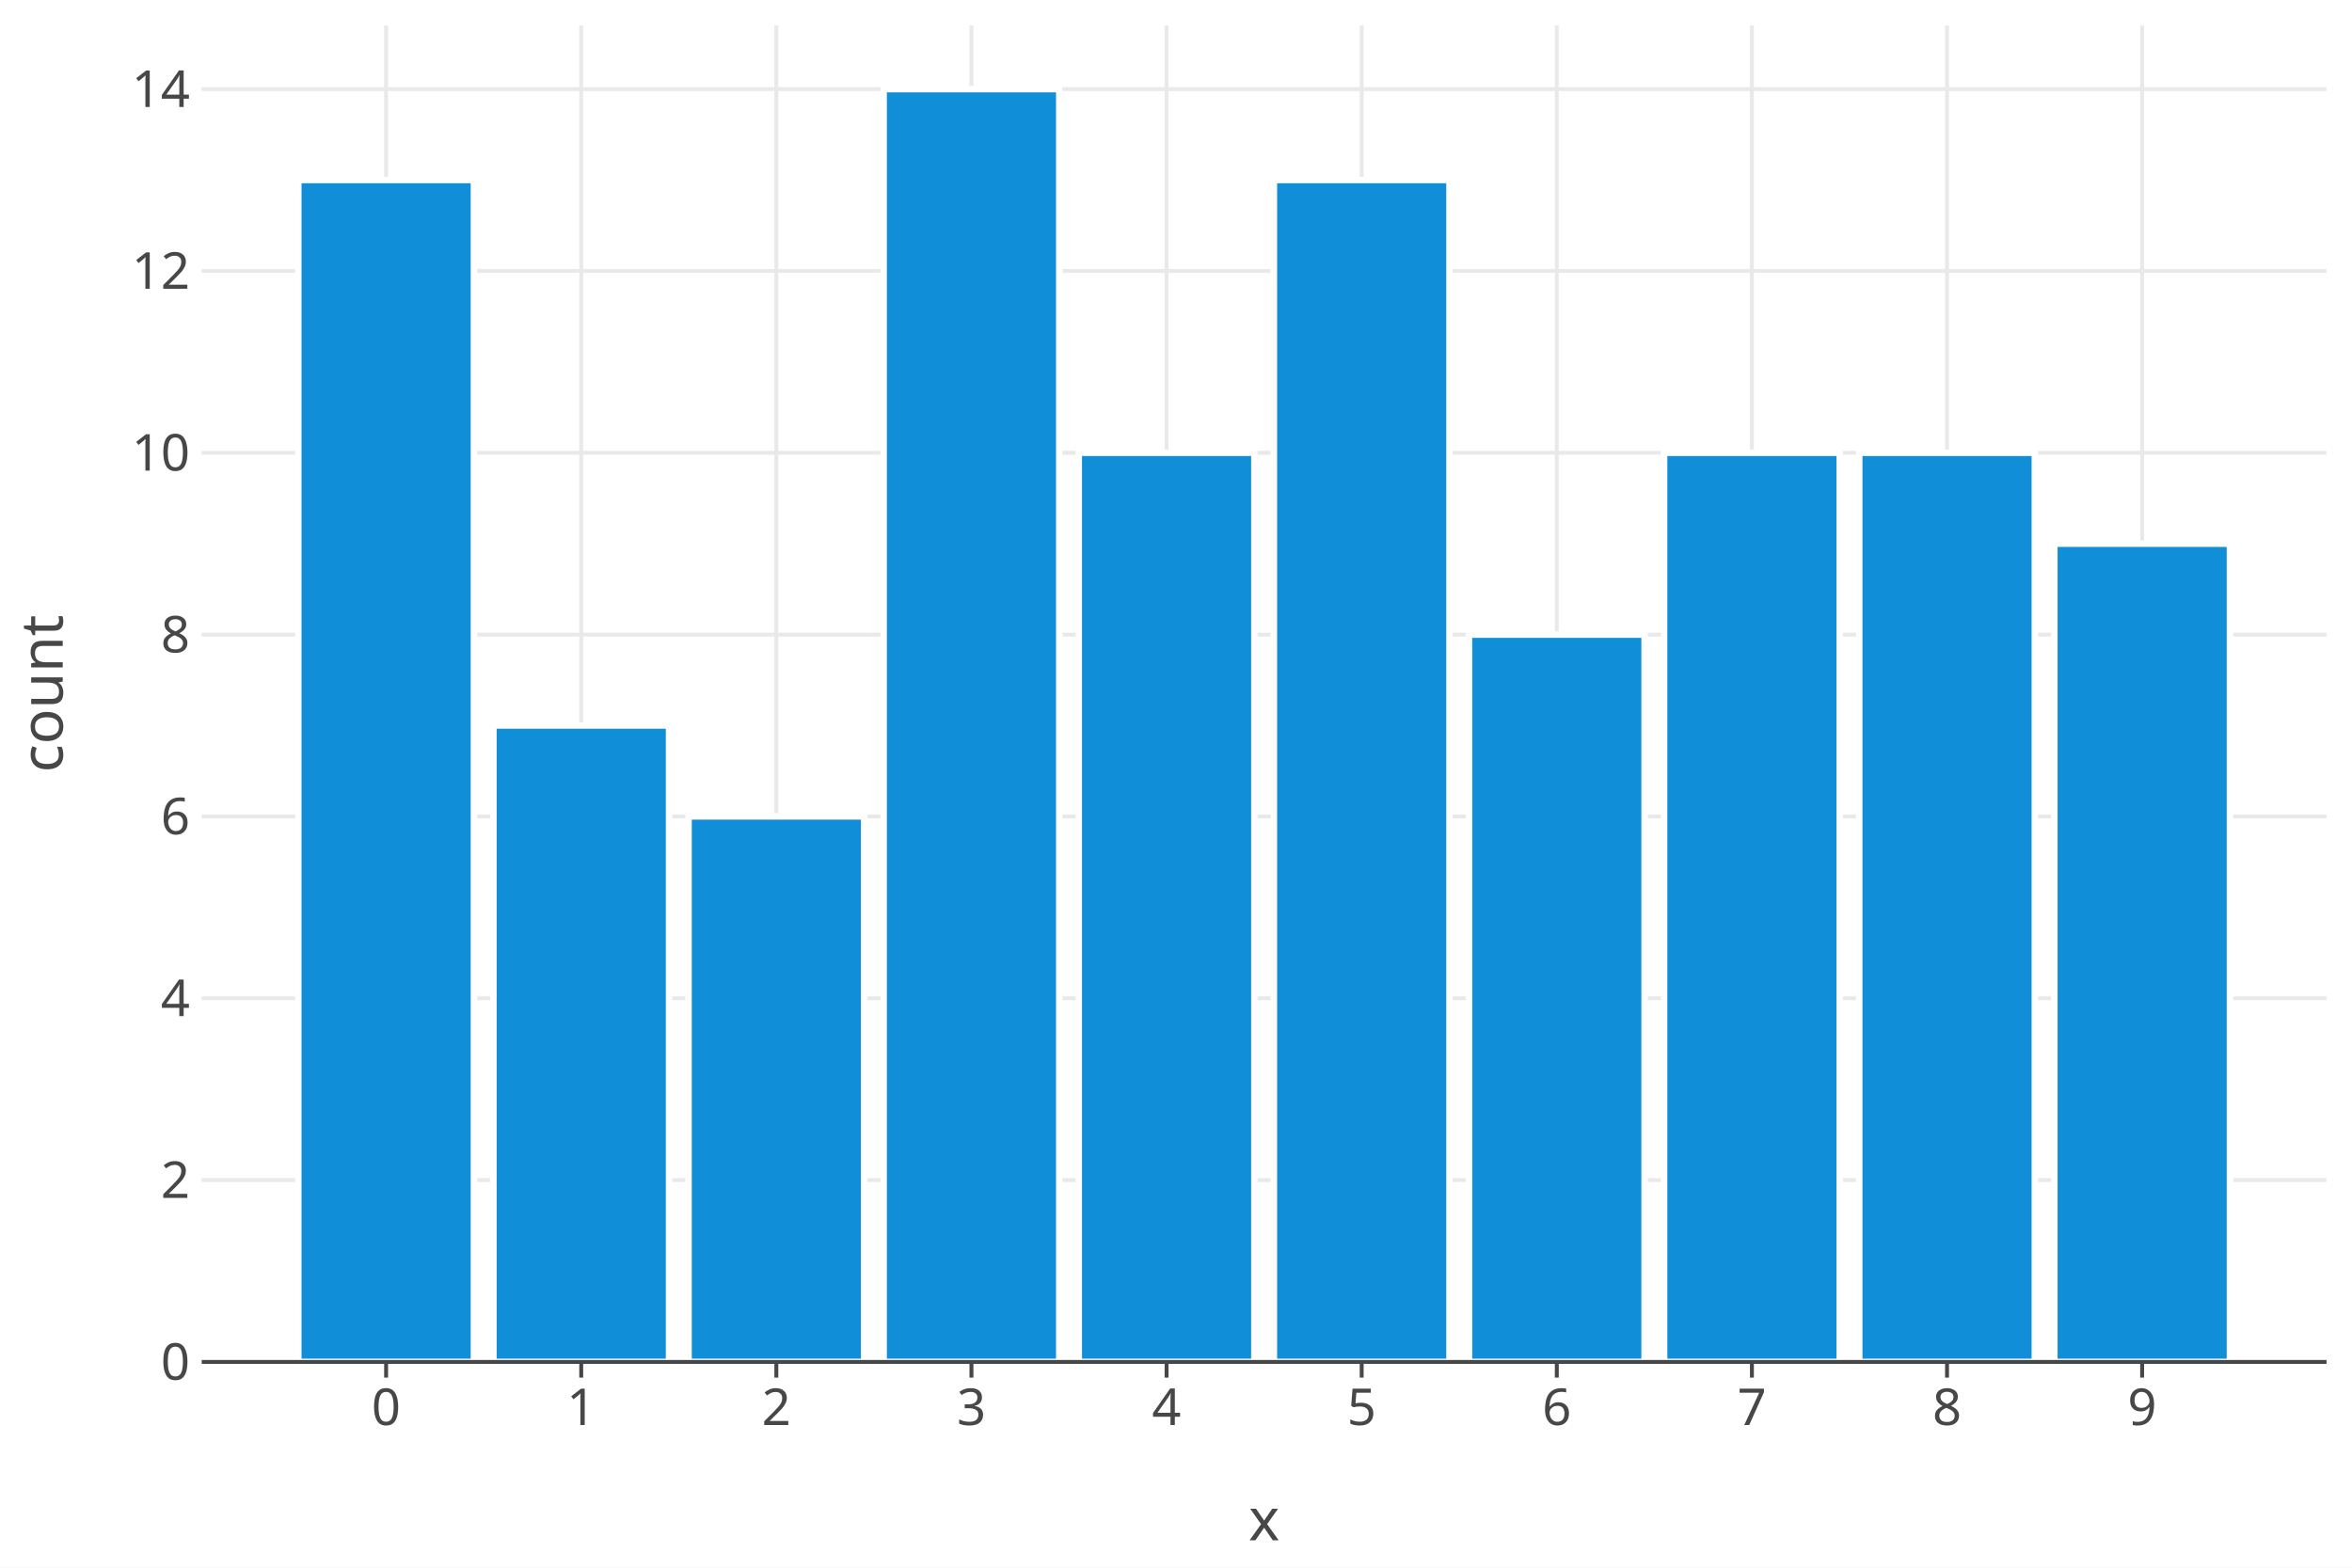
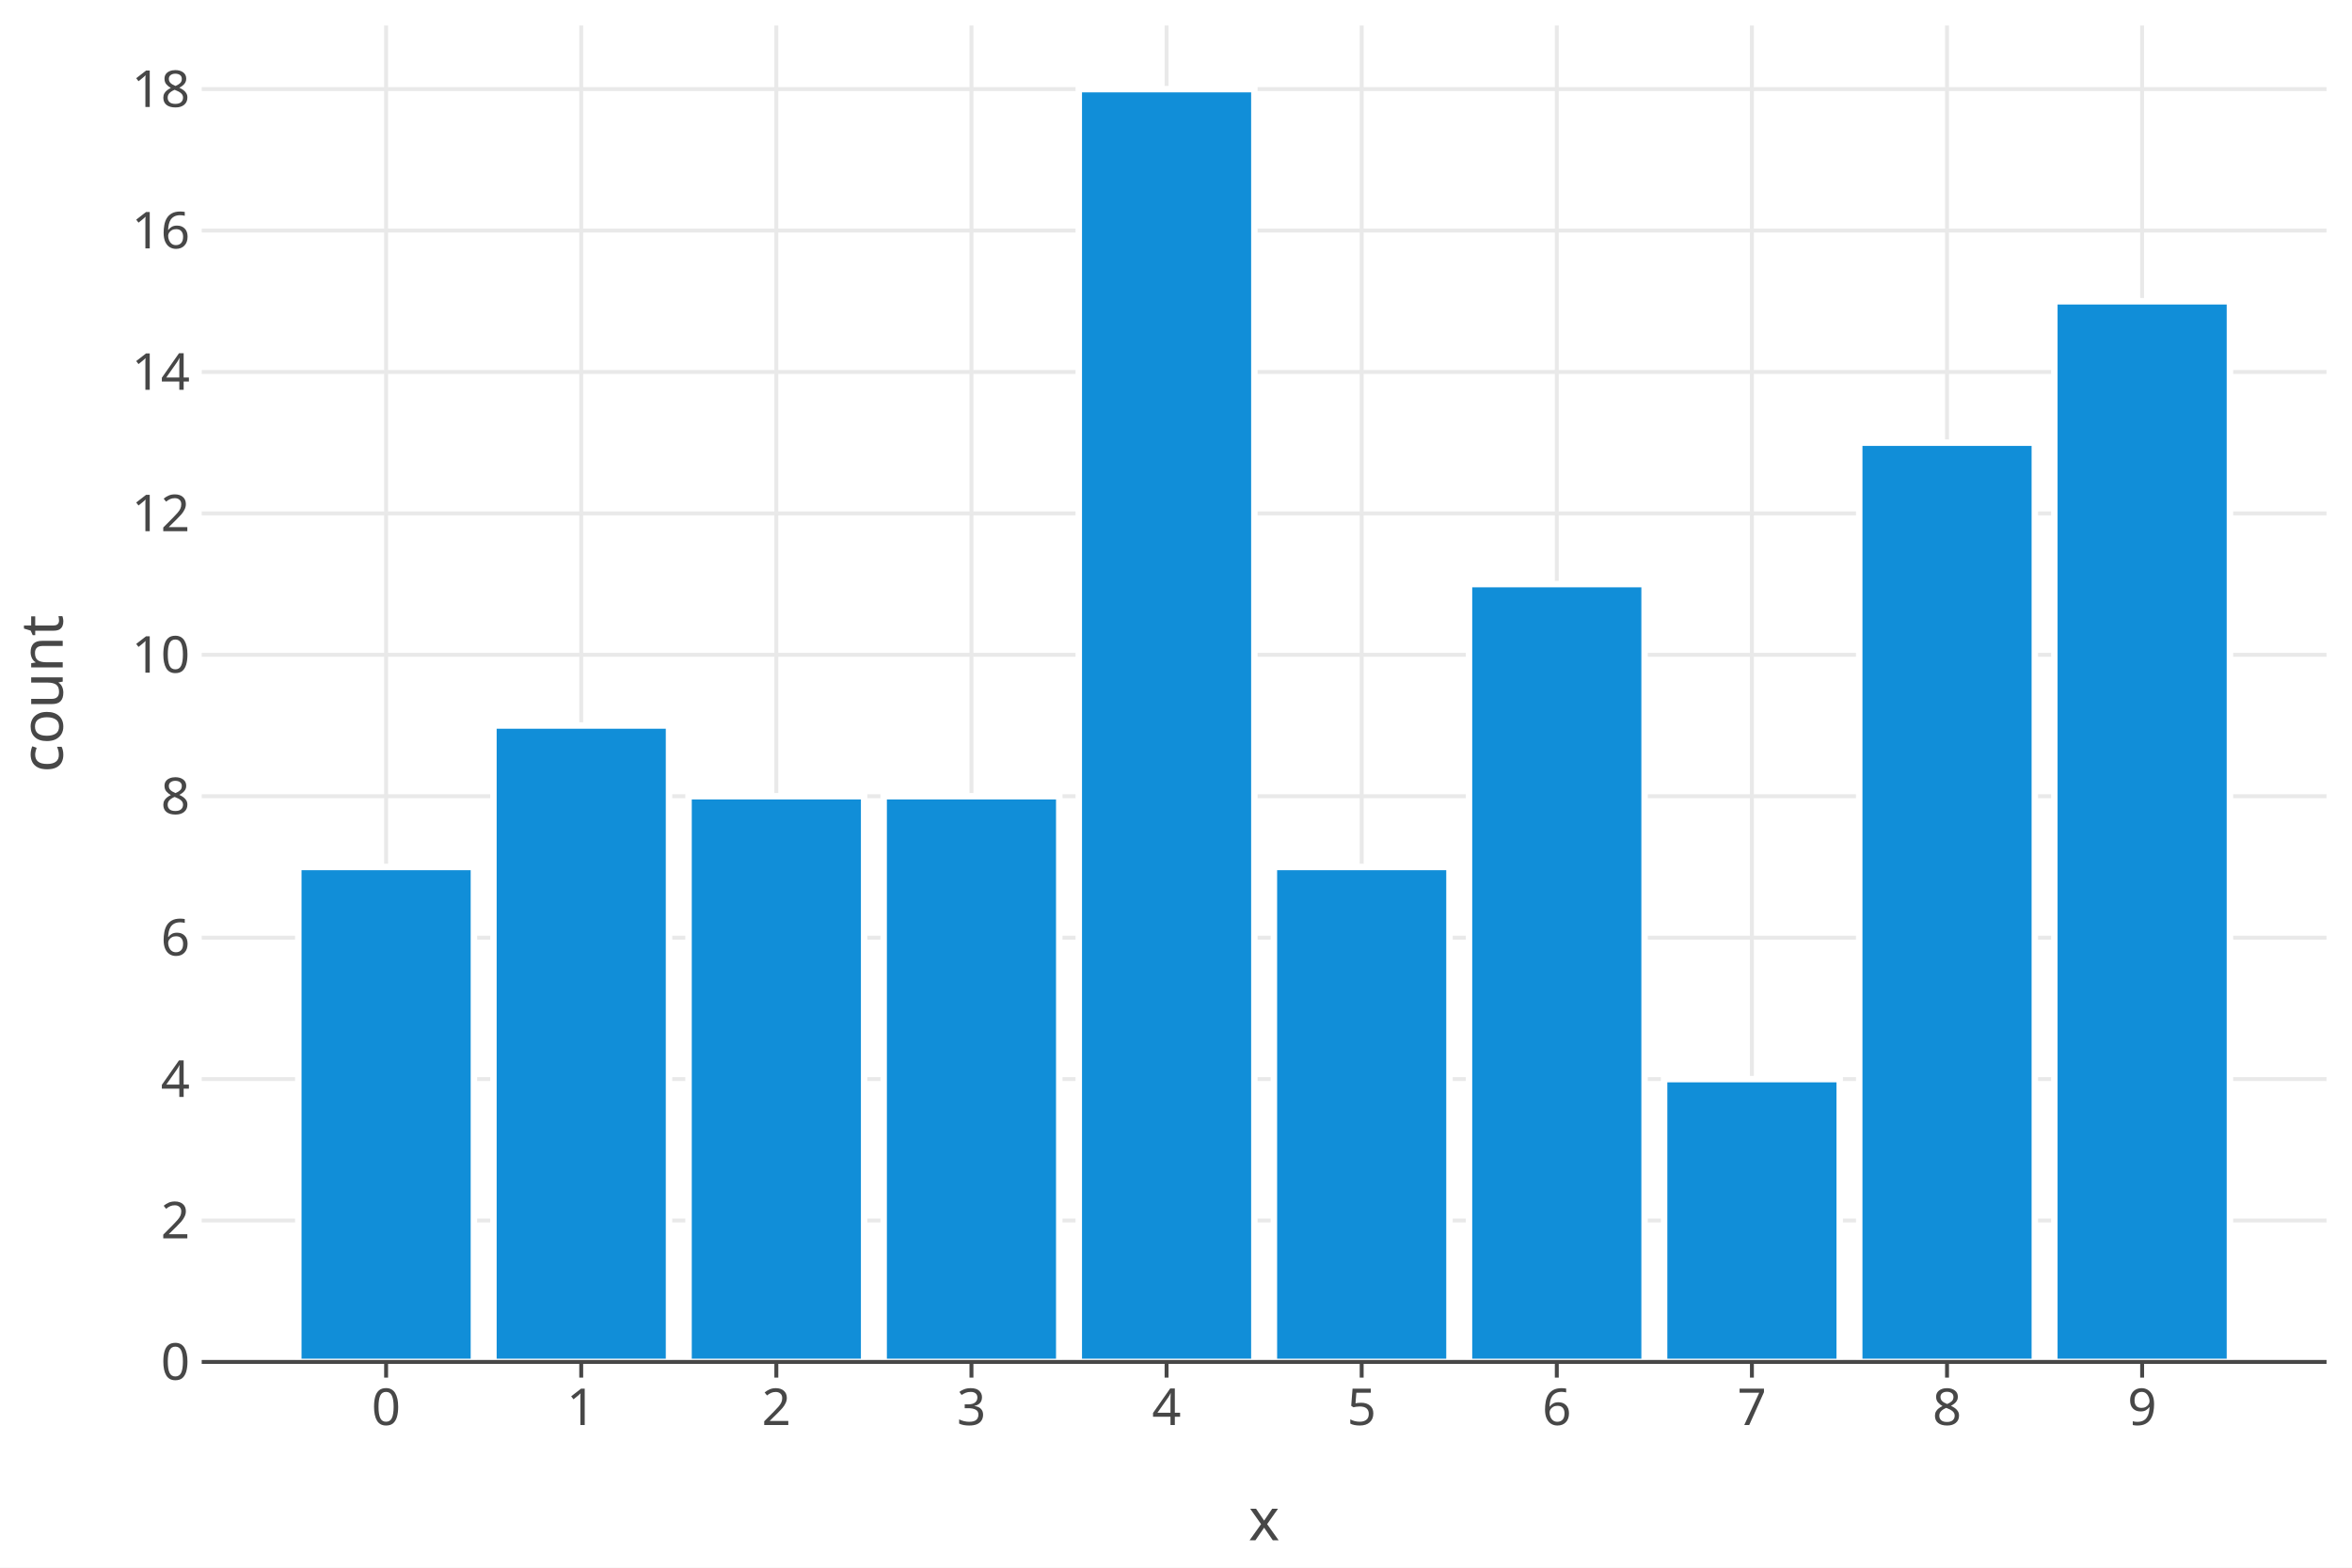
<svg xmlns="http://www.w3.org/2000/svg" display="block" class="plt-container" width="600.0" height="400.0">
  <style type="text/css">
  .plt-container {
   font-family: Lucida Grande, sans-serif;
   user-select: none;
   -webkit-user-select: none;
   -moz-user-select: none;
   -ms-user-select: none;
}
text {
   text-rendering: optimizeLegibility;
}
- #pVstVfk .plot-title {
+ #pmQoJjX .plot-title {
   fill: #474747;
   font-family: Lucida Grande, sans-serif;
   font-size: 16.0px;
   font-weight: normal;
   font-style: normal;   
}
- #pVstVfk .plot-subtitle {
+ #pmQoJjX .plot-subtitle {
   fill: #474747;
   font-family: Lucida Grande, sans-serif;
   font-size: 15.0px;
   font-weight: normal;
   font-style: normal;   
}
- #pVstVfk .plot-caption {
-    fill: #474747;
-    font-family: Lucida Grande, sans-serif;
-    font-size: 13.0px;
-    font-weight: normal;
-    font-style: normal;   
- }
- #pVstVfk .legend-title {
+ #pmQoJjX .plot-caption {
+    fill: #474747;
+    font-family: Lucida Grande, sans-serif;
+    font-size: 13.0px;
+    font-weight: normal;
+    font-style: normal;   
+ }
+ #pmQoJjX .legend-title {
   fill: #474747;
   font-family: Lucida Grande, sans-serif;
   font-size: 15.0px;
   font-weight: normal;
   font-style: normal;   
}
- #pVstVfk .legend-item {
-    fill: #474747;
-    font-family: Lucida Grande, sans-serif;
-    font-size: 13.0px;
-    font-weight: normal;
-    font-style: normal;   
- }
- #pVstVfk .axis-title-x {
+ #pmQoJjX .legend-item {
+    fill: #474747;
+    font-family: Lucida Grande, sans-serif;
+    font-size: 13.0px;
+    font-weight: normal;
+    font-style: normal;   
+ }
+ #pmQoJjX .axis-title-x {
   fill: #474747;
   font-family: Lucida Grande, sans-serif;
   font-size: 15.0px;
   font-weight: normal;
   font-style: normal;   
}
- #pVstVfk .axis-text-x {
-    fill: #474747;
-    font-family: Lucida Grande, sans-serif;
-    font-size: 13.0px;
-    font-weight: normal;
-    font-style: normal;   
- }
- #dBbWcaA .axis-tooltip-text-x {
+ #pmQoJjX .axis-text-x {
+    fill: #474747;
+    font-family: Lucida Grande, sans-serif;
+    font-size: 13.0px;
+    font-weight: normal;
+    font-style: normal;   
+ }
+ #dfZ3J2r .axis-tooltip-text-x {
   fill: #ffffff;
   font-family: Lucida Grande, sans-serif;
   font-size: 13.0px;
   font-weight: normal;
   font-style: normal;   
}
- #pVstVfk .axis-title-y {
+ #pmQoJjX .axis-title-y {
   fill: #474747;
   font-family: Lucida Grande, sans-serif;
   font-size: 15.0px;
   font-weight: normal;
   font-style: normal;   
}
- #pVstVfk .axis-text-y {
-    fill: #474747;
-    font-family: Lucida Grande, sans-serif;
-    font-size: 13.0px;
-    font-weight: normal;
-    font-style: normal;   
- }
- #dBbWcaA .axis-tooltip-text-y {
+ #pmQoJjX .axis-text-y {
+    fill: #474747;
+    font-family: Lucida Grande, sans-serif;
+    font-size: 13.0px;
+    font-weight: normal;
+    font-style: normal;   
+ }
+ #dfZ3J2r .axis-tooltip-text-y {
   fill: #ffffff;
   font-family: Lucida Grande, sans-serif;
   font-size: 13.0px;
   font-weight: normal;
   font-style: normal;   
}
- #pVstVfk .facet-strip-text-x {
-    fill: #474747;
-    font-family: Lucida Grande, sans-serif;
-    font-size: 13.0px;
-    font-weight: normal;
-    font-style: normal;   
- }
- #pVstVfk .facet-strip-text-y {
-    fill: #474747;
-    font-family: Lucida Grande, sans-serif;
-    font-size: 13.0px;
-    font-weight: normal;
-    font-style: normal;   
- }
- #dBbWcaA .tooltip-text {
-    fill: #474747;
-    font-family: Lucida Grande, sans-serif;
-    font-size: 13.0px;
-    font-weight: normal;
-    font-style: normal;   
- }
- #dBbWcaA .tooltip-title {
+ #pmQoJjX .facet-strip-text-x {
+    fill: #474747;
+    font-family: Lucida Grande, sans-serif;
+    font-size: 13.0px;
+    font-weight: normal;
+    font-style: normal;   
+ }
+ #pmQoJjX .facet-strip-text-y {
+    fill: #474747;
+    font-family: Lucida Grande, sans-serif;
+    font-size: 13.0px;
+    font-weight: normal;
+    font-style: normal;   
+ }
+ #dfZ3J2r .tooltip-text {
+    fill: #474747;
+    font-family: Lucida Grande, sans-serif;
+    font-size: 13.0px;
+    font-weight: normal;
+    font-style: normal;   
+ }
+ #dfZ3J2r .tooltip-title {
   fill: #474747;
   font-family: Lucida Grande, sans-serif;
   font-size: 13.0px;
   font-weight: bold;
   font-style: normal;   
}
- #dBbWcaA .tooltip-label {
+ #dfZ3J2r .tooltip-label {
   fill: #474747;
   font-family: Lucida Grande, sans-serif;
   font-size: 13.0px;
   font-weight: bold;
   font-style: normal;   
}

  </style>
-   <g id="pVstVfk">
+   <g id="pmQoJjX">
    <path fill-rule="evenodd" fill="rgb(255,255,255)" fill-opacity="1.0" d="M0.0 0.0 L0.0 400.0 L600.0 400.0 L600.0 0.0 Z">
    </path>
    <g transform="translate(29.5 6.5 ) ">
      <g>
        <g transform="translate(21.96121 0.0 ) ">
          <g>
            <line x1="47.036" y1="0.0" x2="47.036" y2="341.0" stroke="rgb(233,233,233)" stroke-opacity="1.0" stroke-width="1.0" fill="none">
            </line>
            <line x1="96.81" y1="0.0" x2="96.81" y2="341.0" stroke="rgb(233,233,233)" stroke-opacity="1.0" stroke-width="1.0" fill="none">
            </line>
            <line x1="146.584" y1="0.0" x2="146.584" y2="341.0" stroke="rgb(233,233,233)" stroke-opacity="1.0" stroke-width="1.0" fill="none">
            </line>
            <line x1="196.358" y1="0.0" x2="196.358" y2="341.0" stroke="rgb(233,233,233)" stroke-opacity="1.0" stroke-width="1.0" fill="none">
            </line>
            <line x1="246.132" y1="0.0" x2="246.132" y2="341.0" stroke="rgb(233,233,233)" stroke-opacity="1.0" stroke-width="1.0" fill="none">
            </line>
            <line x1="295.906" y1="0.0" x2="295.906" y2="341.0" stroke="rgb(233,233,233)" stroke-opacity="1.0" stroke-width="1.0" fill="none">
            </line>
            <line x1="345.68" y1="0.0" x2="345.68" y2="341.0" stroke="rgb(233,233,233)" stroke-opacity="1.0" stroke-width="1.0" fill="none">
            </line>
            <line x1="395.454" y1="0.0" x2="395.454" y2="341.0" stroke="rgb(233,233,233)" stroke-opacity="1.0" stroke-width="1.0" fill="none">
            </line>
            <line x1="445.228" y1="0.0" x2="445.228" y2="341.0" stroke="rgb(233,233,233)" stroke-opacity="1.0" stroke-width="1.0" fill="none">
            </line>
            <line x1="495.002" y1="0.0" x2="495.002" y2="341.0" stroke="rgb(233,233,233)" stroke-opacity="1.0" stroke-width="1.0" fill="none">
            </line>
          </g>
        </g>
        <g transform="translate(21.96121 0.0 ) ">
          <g>
            <line x1="0.0" y1="341.0" x2="542.039" y2="341.0" stroke="rgb(233,233,233)" stroke-opacity="1.0" stroke-width="1.0" fill="none">
            </line>
-             <line x1="0.0" y1="294.605" x2="542.039" y2="294.605" stroke="rgb(233,233,233)" stroke-opacity="1.0" stroke-width="1.0" fill="none">
-             </line>
-             <line x1="0.0" y1="248.211" x2="542.039" y2="248.211" stroke="rgb(233,233,233)" stroke-opacity="1.0" stroke-width="1.0" fill="none">
-             </line>
-             <line x1="0.0" y1="201.816" x2="542.039" y2="201.816" stroke="rgb(233,233,233)" stroke-opacity="1.0" stroke-width="1.0" fill="none">
-             </line>
-             <line x1="0.0" y1="155.422" x2="542.039" y2="155.422" stroke="rgb(233,233,233)" stroke-opacity="1.0" stroke-width="1.0" fill="none">
-             </line>
-             <line x1="0.0" y1="109.027" x2="542.039" y2="109.027" stroke="rgb(233,233,233)" stroke-opacity="1.0" stroke-width="1.0" fill="none">
-             </line>
-             <line x1="0.0" y1="62.633" x2="542.039" y2="62.633" stroke="rgb(233,233,233)" stroke-opacity="1.0" stroke-width="1.0" fill="none">
+             <line x1="0.0" y1="304.915" x2="542.039" y2="304.915" stroke="rgb(233,233,233)" stroke-opacity="1.0" stroke-width="1.0" fill="none">
+             </line>
+             <line x1="0.0" y1="268.831" x2="542.039" y2="268.831" stroke="rgb(233,233,233)" stroke-opacity="1.0" stroke-width="1.0" fill="none">
+             </line>
+             <line x1="0.0" y1="232.746" x2="542.039" y2="232.746" stroke="rgb(233,233,233)" stroke-opacity="1.0" stroke-width="1.0" fill="none">
+             </line>
+             <line x1="0.0" y1="196.661" x2="542.039" y2="196.661" stroke="rgb(233,233,233)" stroke-opacity="1.0" stroke-width="1.0" fill="none">
+             </line>
+             <line x1="0.0" y1="160.577" x2="542.039" y2="160.577" stroke="rgb(233,233,233)" stroke-opacity="1.0" stroke-width="1.0" fill="none">
+             </line>
+             <line x1="0.0" y1="124.492" x2="542.039" y2="124.492" stroke="rgb(233,233,233)" stroke-opacity="1.0" stroke-width="1.0" fill="none">
+             </line>
+             <line x1="0.0" y1="88.407" x2="542.039" y2="88.407" stroke="rgb(233,233,233)" stroke-opacity="1.0" stroke-width="1.0" fill="none">
+             </line>
+             <line x1="0.0" y1="52.323" x2="542.039" y2="52.323" stroke="rgb(233,233,233)" stroke-opacity="1.0" stroke-width="1.0" fill="none">
            </line>
            <line x1="0.0" y1="16.238" x2="542.039" y2="16.238" stroke="rgb(233,233,233)" stroke-opacity="1.0" stroke-width="1.0" fill="none">
            </line>
          </g>
        </g>
      </g>
-       <g clip-path="url(#cwFv9KO)" clip-bounds-jfx="[rect (21.961, 0.0), (542.039, 341.0)]">
+       <g clip-path="url(#cdrjCbC)" clip-bounds-jfx="[rect (21.961, 0.0), (542.039, 341.0)]">
        <g transform="translate(21.96121 0.0 ) ">
          <g>
            <g>
+               <rect x="373.056" y="268.831" height="72.169" width="44.797" stroke="rgb(255,255,255)" stroke-opacity="1.0" fill="rgb(17,142,216)" fill-opacity="1.0" stroke-width="1.65">
+               </rect>
+               <rect x="273.508" y="214.704" height="126.296" width="44.797" stroke="rgb(255,255,255)" stroke-opacity="1.0" fill="rgb(17,142,216)" fill-opacity="1.0" stroke-width="1.65">
+               </rect>
+               <rect x="124.186" y="196.661" height="144.339" width="44.797" stroke="rgb(255,255,255)" stroke-opacity="1.0" fill="rgb(17,142,216)" fill-opacity="1.0" stroke-width="1.65">
+               </rect>
              <rect x="74.412" y="178.619" height="162.381" width="44.797" stroke="rgb(255,255,255)" stroke-opacity="1.0" fill="rgb(17,142,216)" fill-opacity="1.0" stroke-width="1.65">
              </rect>
-               <rect x="124.186" y="201.816" height="139.184" width="44.797" stroke="rgb(255,255,255)" stroke-opacity="1.0" fill="rgb(17,142,216)" fill-opacity="1.0" stroke-width="1.65">
-               </rect>
-               <rect x="24.638" y="39.435" height="301.565" width="44.797" stroke="rgb(255,255,255)" stroke-opacity="1.0" fill="rgb(17,142,216)" fill-opacity="1.0" stroke-width="1.65">
-               </rect>
-               <rect x="422.83" y="109.027" height="231.973" width="44.797" stroke="rgb(255,255,255)" stroke-opacity="1.0" fill="rgb(17,142,216)" fill-opacity="1.0" stroke-width="1.65">
-               </rect>
-               <rect x="373.056" y="109.027" height="231.973" width="44.797" stroke="rgb(255,255,255)" stroke-opacity="1.0" fill="rgb(17,142,216)" fill-opacity="1.0" stroke-width="1.65">
-               </rect>
-               <rect x="273.508" y="39.435" height="301.565" width="44.797" stroke="rgb(255,255,255)" stroke-opacity="1.0" fill="rgb(17,142,216)" fill-opacity="1.0" stroke-width="1.65">
-               </rect>
-               <rect x="472.604" y="132.224" height="208.776" width="44.797" stroke="rgb(255,255,255)" stroke-opacity="1.0" fill="rgb(17,142,216)" fill-opacity="1.0" stroke-width="1.65">
-               </rect>
-               <rect x="323.282" y="155.422" height="185.578" width="44.797" stroke="rgb(255,255,255)" stroke-opacity="1.0" fill="rgb(17,142,216)" fill-opacity="1.0" stroke-width="1.65">
-               </rect>
-               <rect x="173.96" y="16.238" height="324.762" width="44.797" stroke="rgb(255,255,255)" stroke-opacity="1.0" fill="rgb(17,142,216)" fill-opacity="1.0" stroke-width="1.65">
-               </rect>
-               <rect x="223.734" y="109.027" height="231.973" width="44.797" stroke="rgb(255,255,255)" stroke-opacity="1.0" fill="rgb(17,142,216)" fill-opacity="1.0" stroke-width="1.65">
+               <rect x="24.638" y="214.704" height="126.296" width="44.797" stroke="rgb(255,255,255)" stroke-opacity="1.0" fill="rgb(17,142,216)" fill-opacity="1.0" stroke-width="1.65">
+               </rect>
+               <rect x="323.282" y="142.534" height="198.466" width="44.797" stroke="rgb(255,255,255)" stroke-opacity="1.0" fill="rgb(17,142,216)" fill-opacity="1.0" stroke-width="1.65">
+               </rect>
+               <rect x="422.83" y="106.45" height="234.55" width="44.797" stroke="rgb(255,255,255)" stroke-opacity="1.0" fill="rgb(17,142,216)" fill-opacity="1.0" stroke-width="1.65">
+               </rect>
+               <rect x="173.96" y="196.661" height="144.339" width="44.797" stroke="rgb(255,255,255)" stroke-opacity="1.0" fill="rgb(17,142,216)" fill-opacity="1.0" stroke-width="1.65">
+               </rect>
+               <rect x="223.734" y="16.238" height="324.762" width="44.797" stroke="rgb(255,255,255)" stroke-opacity="1.0" fill="rgb(17,142,216)" fill-opacity="1.0" stroke-width="1.65">
+               </rect>
+               <rect x="472.604" y="70.365" height="270.635" width="44.797" stroke="rgb(255,255,255)" stroke-opacity="1.0" fill="rgb(17,142,216)" fill-opacity="1.0" stroke-width="1.65">
              </rect>
            </g>
          </g>
        </g>
        <defs>
-           <clipPath id="cwFv9KO">
+           <clipPath id="cdrjCbC">
            <rect x="21.961" y="0.0" width="542.039" height="341.0">
            </rect>
          </clipPath>
        </defs>
      </g>
      <g>
        <g transform="translate(21.96121 341.0 ) ">
          <g transform="translate(47.03642 0.0 ) ">
            <line stroke-width="1.0" stroke="rgb(71,71,71)" stroke-opacity="1.0" x2="0.0" y2="4.0">
            </line>
            <g transform="translate(0.0 7.0 ) ">
              <text class="axis-text-x" text-anchor="middle" dy="0.7em">
                <tspan>0</tspan>
              </text>
            </g>
          </g>
          <g transform="translate(96.81042 0.0 ) ">
            <line stroke-width="1.0" stroke="rgb(71,71,71)" stroke-opacity="1.0" x2="0.0" y2="4.0">
            </line>
            <g transform="translate(0.0 7.0 ) ">
              <text class="axis-text-x" text-anchor="middle" dy="0.7em">
                <tspan>1</tspan>
              </text>
            </g>
          </g>
          <g transform="translate(146.5844 0.0 ) ">
            <line stroke-width="1.0" stroke="rgb(71,71,71)" stroke-opacity="1.0" x2="0.0" y2="4.0">
            </line>
            <g transform="translate(0.0 7.0 ) ">
              <text class="axis-text-x" text-anchor="middle" dy="0.7em">
                <tspan>2</tspan>
              </text>
            </g>
          </g>
          <g transform="translate(196.3584 0.0 ) ">
            <line stroke-width="1.0" stroke="rgb(71,71,71)" stroke-opacity="1.0" x2="0.0" y2="4.0">
            </line>
            <g transform="translate(0.0 7.0 ) ">
              <text class="axis-text-x" text-anchor="middle" dy="0.7em">
                <tspan>3</tspan>
              </text>
            </g>
          </g>
          <g transform="translate(246.1324 0.0 ) ">
            <line stroke-width="1.0" stroke="rgb(71,71,71)" stroke-opacity="1.0" x2="0.0" y2="4.0">
            </line>
            <g transform="translate(0.0 7.0 ) ">
              <text class="axis-text-x" text-anchor="middle" dy="0.7em">
                <tspan>4</tspan>
              </text>
            </g>
          </g>
          <g transform="translate(295.9064 0.0 ) ">
            <line stroke-width="1.0" stroke="rgb(71,71,71)" stroke-opacity="1.0" x2="0.0" y2="4.0">
            </line>
            <g transform="translate(0.0 7.0 ) ">
              <text class="axis-text-x" text-anchor="middle" dy="0.7em">
                <tspan>5</tspan>
              </text>
            </g>
          </g>
          <g transform="translate(345.6804 0.0 ) ">
            <line stroke-width="1.0" stroke="rgb(71,71,71)" stroke-opacity="1.0" x2="0.0" y2="4.0">
            </line>
            <g transform="translate(0.0 7.0 ) ">
              <text class="axis-text-x" text-anchor="middle" dy="0.7em">
                <tspan>6</tspan>
              </text>
            </g>
          </g>
          <g transform="translate(395.4544 0.0 ) ">
            <line stroke-width="1.0" stroke="rgb(71,71,71)" stroke-opacity="1.0" x2="0.0" y2="4.0">
            </line>
            <g transform="translate(0.0 7.0 ) ">
              <text class="axis-text-x" text-anchor="middle" dy="0.7em">
                <tspan>7</tspan>
              </text>
            </g>
          </g>
          <g transform="translate(445.2284 0.0 ) ">
            <line stroke-width="1.0" stroke="rgb(71,71,71)" stroke-opacity="1.0" x2="0.0" y2="4.0">
            </line>
            <g transform="translate(0.0 7.0 ) ">
              <text class="axis-text-x" text-anchor="middle" dy="0.7em">
                <tspan>8</tspan>
              </text>
            </g>
          </g>
          <g transform="translate(495.0024 0.0 ) ">
            <line stroke-width="1.0" stroke="rgb(71,71,71)" stroke-opacity="1.0" x2="0.0" y2="4.0">
            </line>
            <g transform="translate(0.0 7.0 ) ">
              <text class="axis-text-x" text-anchor="middle" dy="0.7em">
                <tspan>9</tspan>
              </text>
            </g>
          </g>
          <line x1="0.0" y1="0.0" x2="542.039" y2="0.0" stroke-width="1.0" stroke="rgb(71,71,71)" stroke-opacity="1.0">
          </line>
        </g>
        <g transform="translate(21.96121 0.0 ) ">
          <g transform="translate(0.0 341.0 ) ">
            <g transform="translate(-3.0 0.0 ) ">
              <text class="axis-text-y" text-anchor="end" dy="0.35em">
                <tspan>0</tspan>
              </text>
            </g>
          </g>
-           <g transform="translate(0.0 294.6054 ) ">
+           <g transform="translate(0.0 304.9153 ) ">
            <g transform="translate(-3.0 0.0 ) ">
              <text class="axis-text-y" text-anchor="end" dy="0.35em">
                <tspan>2</tspan>
              </text>
            </g>
          </g>
-           <g transform="translate(0.0 248.2109 ) ">
+           <g transform="translate(0.0 268.8307 ) ">
            <g transform="translate(-3.0 0.0 ) ">
              <text class="axis-text-y" text-anchor="end" dy="0.35em">
                <tspan>4</tspan>
              </text>
            </g>
          </g>
-           <g transform="translate(0.0 201.8163 ) ">
+           <g transform="translate(0.0 232.746 ) ">
            <g transform="translate(-3.0 0.0 ) ">
              <text class="axis-text-y" text-anchor="end" dy="0.35em">
                <tspan>6</tspan>
              </text>
            </g>
          </g>
-           <g transform="translate(0.0 155.4218 ) ">
+           <g transform="translate(0.0 196.6614 ) ">
            <g transform="translate(-3.0 0.0 ) ">
              <text class="axis-text-y" text-anchor="end" dy="0.35em">
                <tspan>8</tspan>
              </text>
            </g>
          </g>
-           <g transform="translate(0.0 109.0272 ) ">
+           <g transform="translate(0.0 160.5767 ) ">
            <g transform="translate(-3.0 0.0 ) ">
              <text class="axis-text-y" text-anchor="end" dy="0.35em">
                <tspan>10</tspan>
              </text>
            </g>
          </g>
-           <g transform="translate(0.0 62.63265 ) ">
+           <g transform="translate(0.0 124.4921 ) ">
            <g transform="translate(-3.0 0.0 ) ">
              <text class="axis-text-y" text-anchor="end" dy="0.35em">
                <tspan>12</tspan>
              </text>
            </g>
          </g>
+           <g transform="translate(0.0 88.40741 ) ">
+             <g transform="translate(-3.0 0.0 ) ">
+               <text class="axis-text-y" text-anchor="end" dy="0.35em">
+                 <tspan>14</tspan>
+               </text>
+             </g>
+           </g>
+           <g transform="translate(0.0 52.32275 ) ">
+             <g transform="translate(-3.0 0.0 ) ">
+               <text class="axis-text-y" text-anchor="end" dy="0.35em">
+                 <tspan>16</tspan>
+               </text>
+             </g>
+           </g>
          <g transform="translate(0.0 16.2381 ) ">
            <g transform="translate(-3.0 0.0 ) ">
              <text class="axis-text-y" text-anchor="end" dy="0.35em">
-                 <tspan>14</tspan>
+                 <tspan>18</tspan>
              </text>
            </g>
          </g>
        </g>
      </g>
    </g>
    <g transform="translate(16.0 177.0 ) rotate(-90.0 ) ">
      <text class="axis-title-y" y="0.0" text-anchor="middle">
        <tspan>count</tspan>
      </text>
    </g>
    <g transform="translate(322.4806 393.0 ) ">
      <text class="axis-title-x" y="0.0" text-anchor="middle">
        <tspan>x</tspan>
      </text>
    </g>
    <path fill="rgb(0,0,0)" fill-opacity="0.0" stroke="rgb(71,71,71)" stroke-opacity="1.0" stroke-width="0.0" d="M0.0 0.0 L0.0 400.0 L600.0 400.0 L600.0 0.0 Z">
    </path>
  </g>
-   <g id="dBbWcaA">
+   <g id="dfZ3J2r">
  </g>
</svg>
